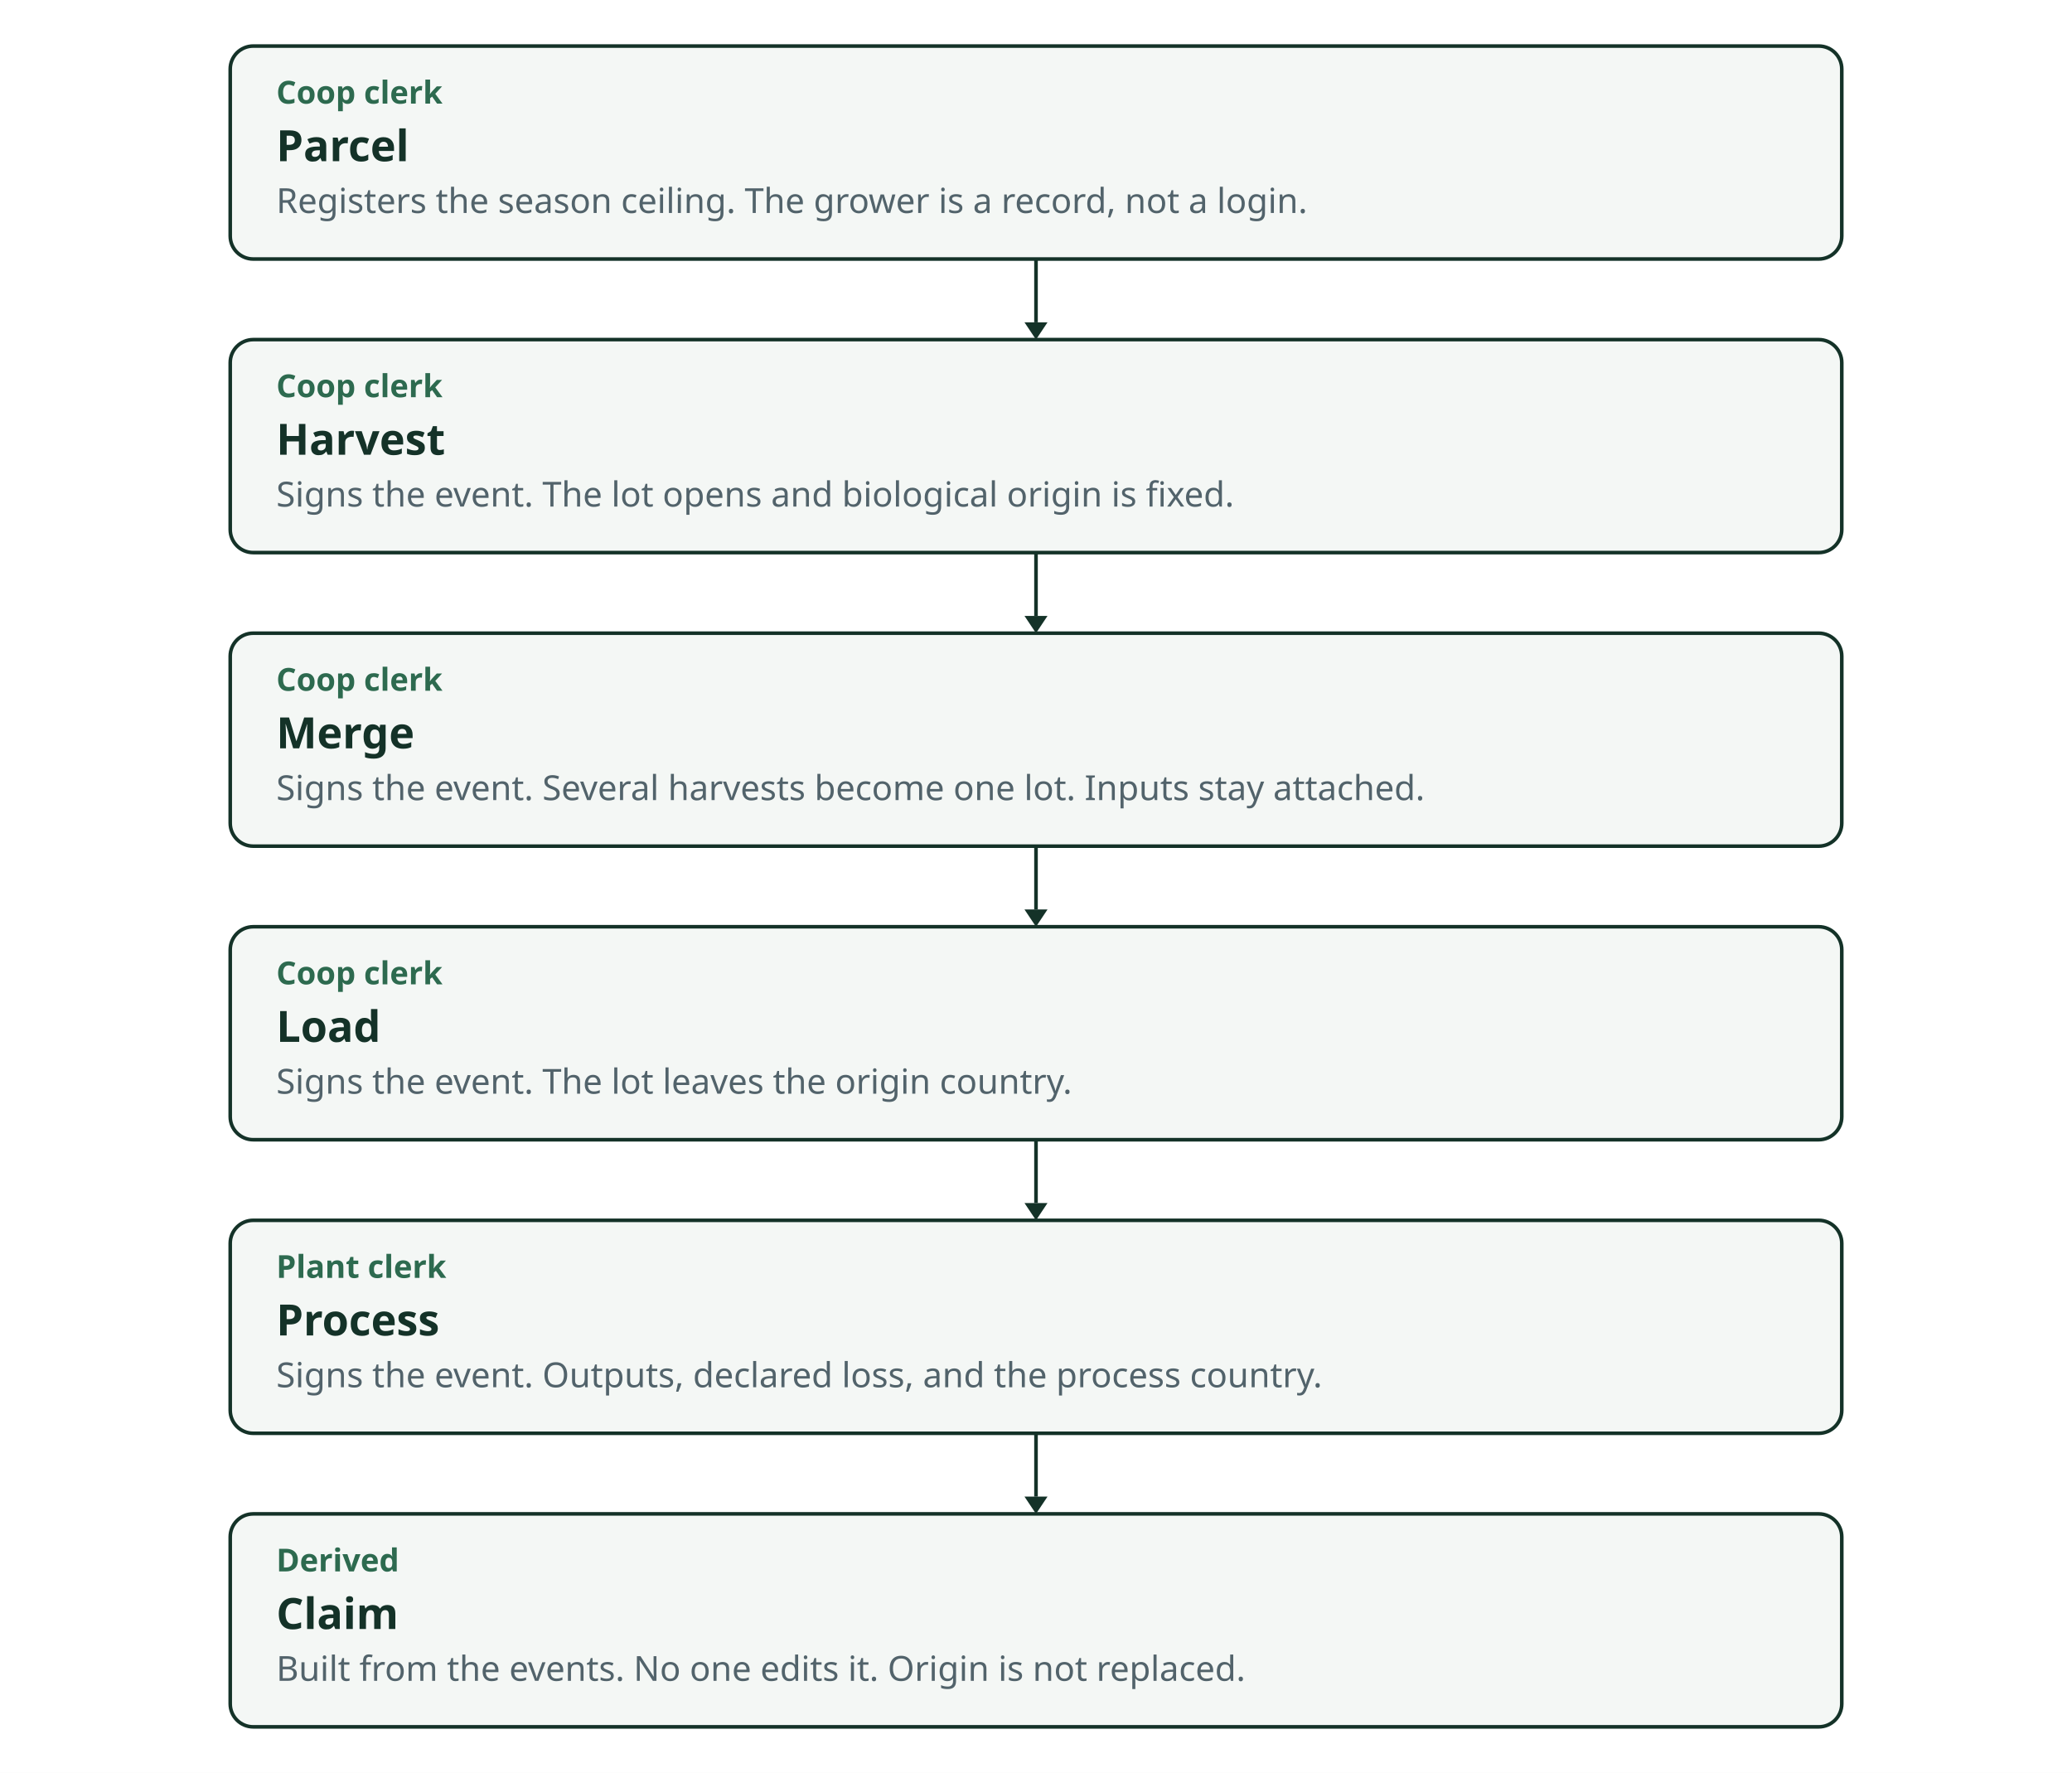
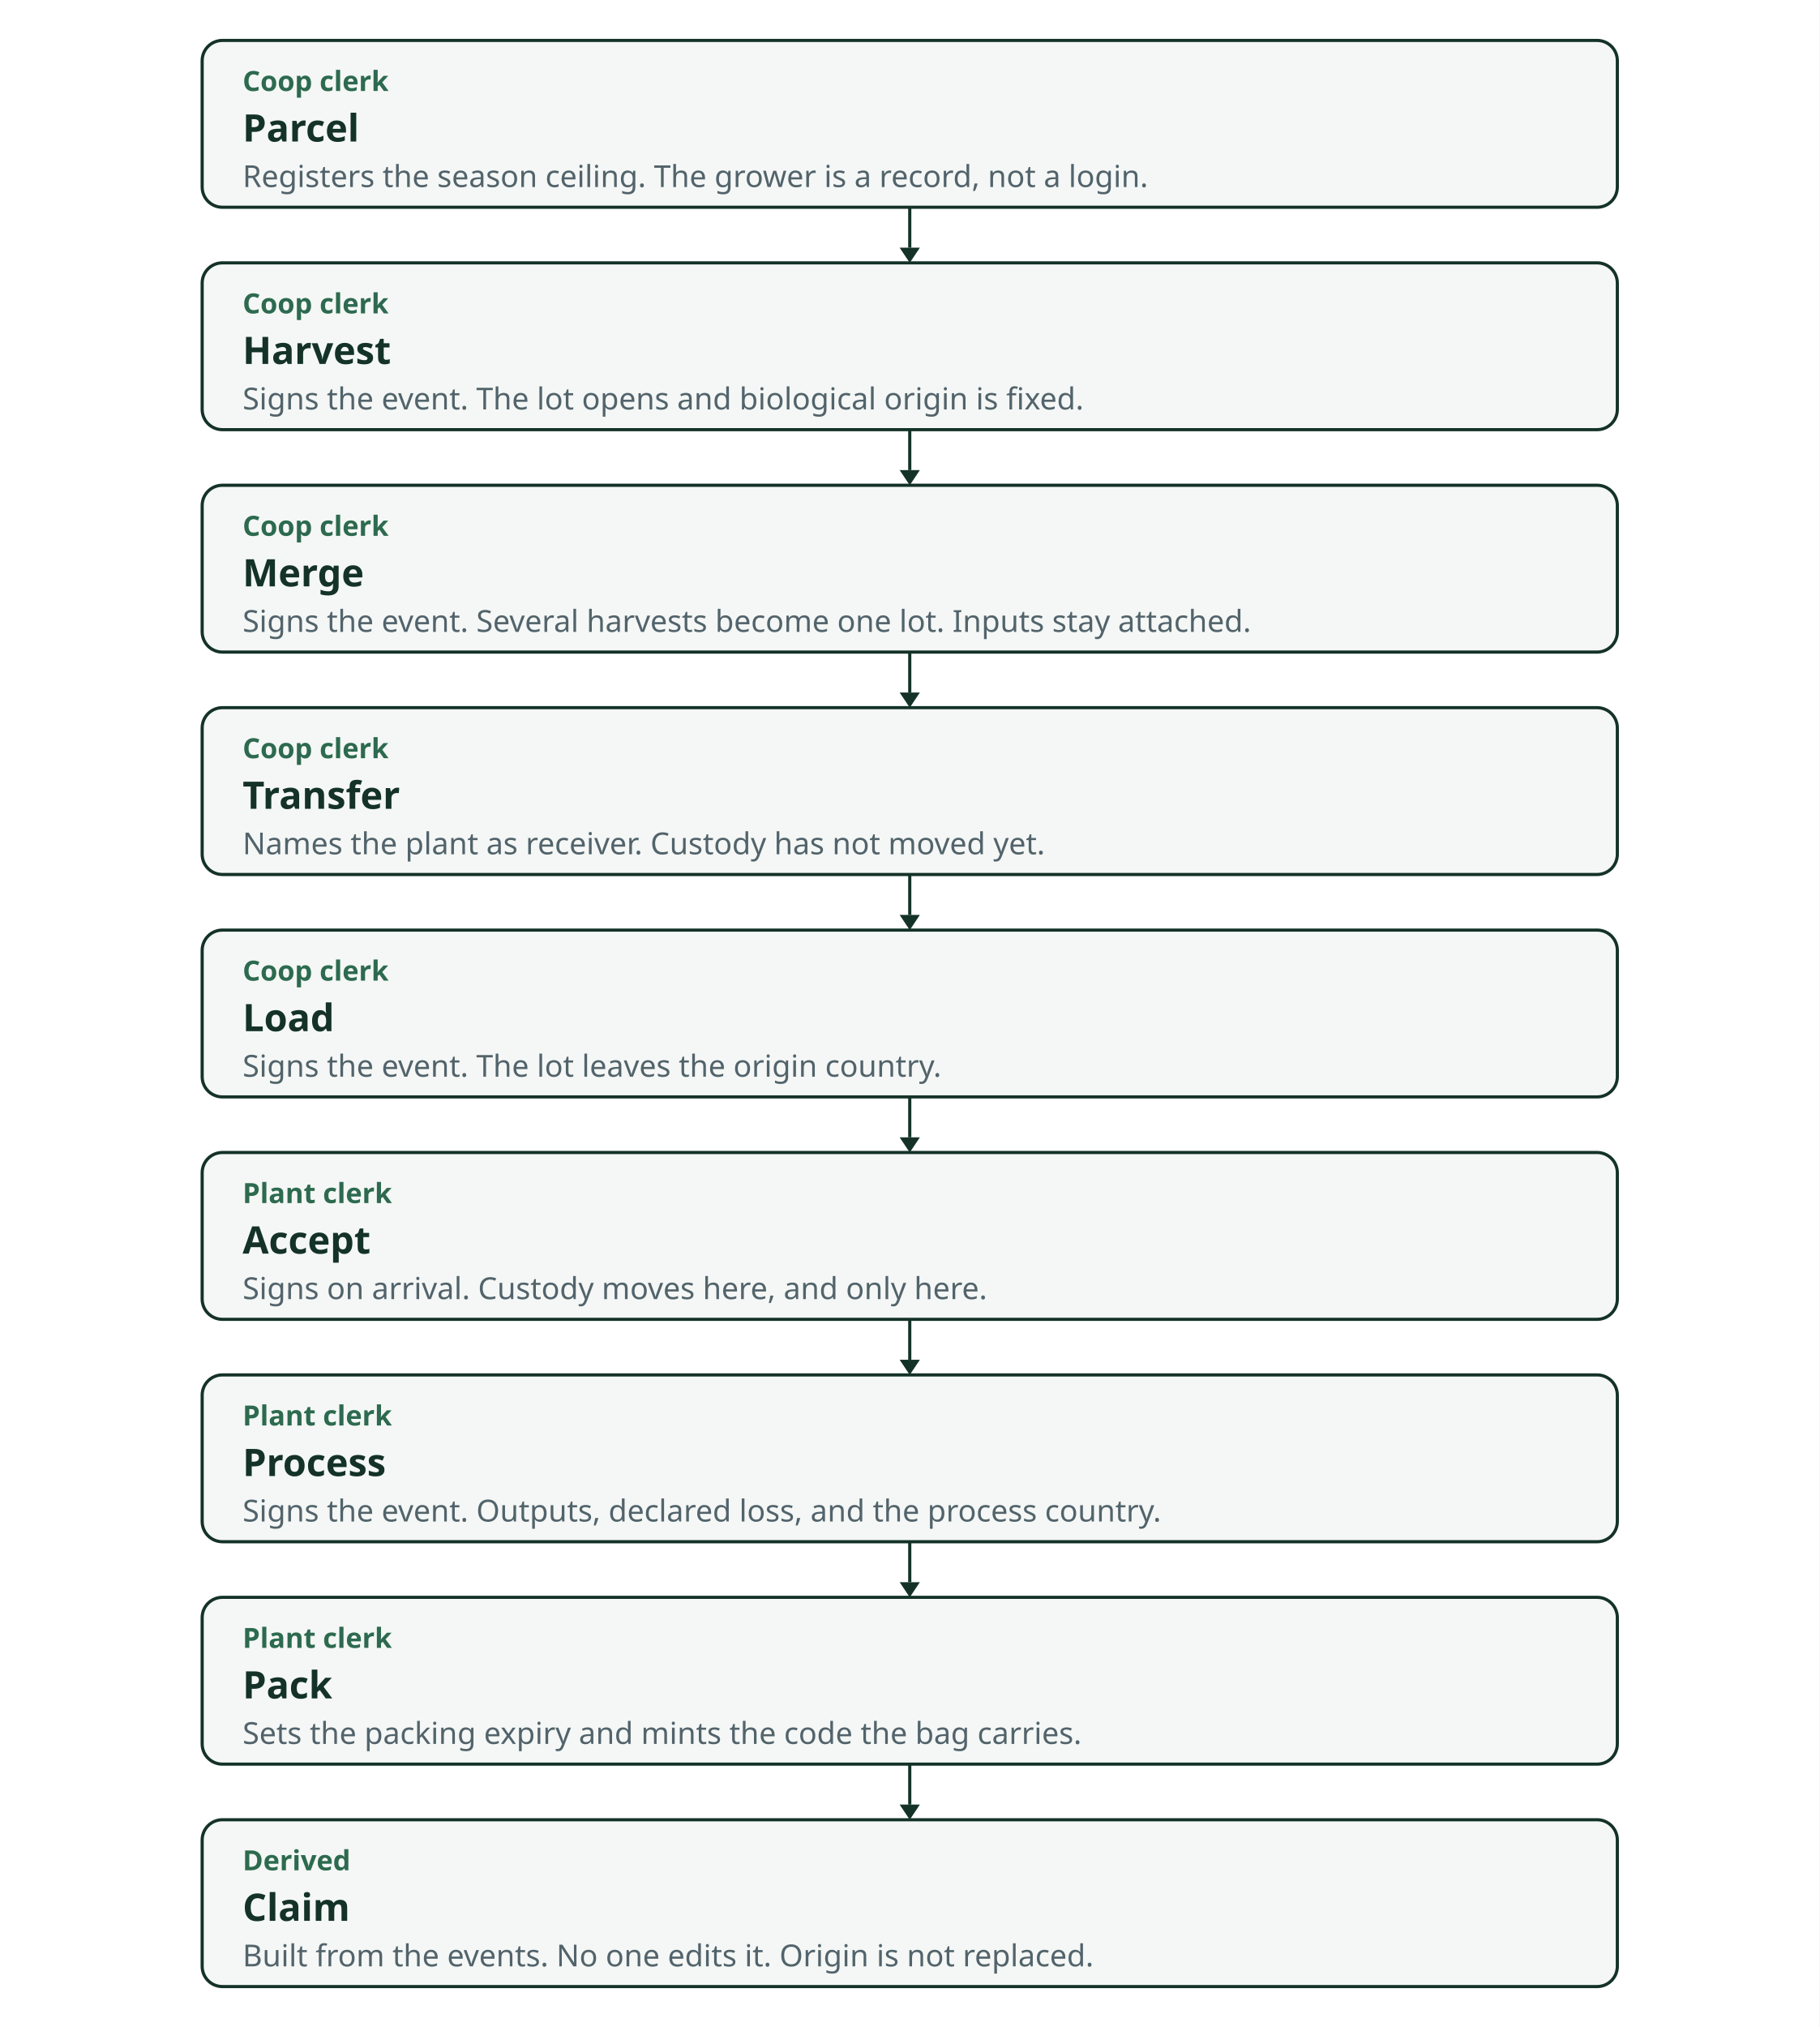
- <svg xmlns="http://www.w3.org/2000/svg" width="720" height="616" viewBox="0 0 720 616" role="img">
+ <svg xmlns="http://www.w3.org/2000/svg" width="720" height="802" viewBox="0 0 720 802" role="img">
  <style>
    .title { font: 600 15px Calibri, Segoe UI, sans-serif; fill: #143228; }
    .sub { font: 400 12px Calibri, Segoe UI, sans-serif; fill: #52636B; }
    .chip { font: 600 11px Calibri, Segoe UI, sans-serif; fill: #2D6A4F; }
    .head { font: 600 13px Calibri, Segoe UI, sans-serif; fill: #143228; }
    .small { font: 400 11px Calibri, Segoe UI, sans-serif; fill: #1F2937; }
    .muted { font: 400 11px Calibri, Segoe UI, sans-serif; fill: #52636B; }
    .on { font: 600 11px Calibri, Segoe UI, sans-serif; fill: #143228; }
    .later { font: 600 11px Calibri, Segoe UI, sans-serif; fill: #52636B; }
  </style>
-   <rect width="720" height="616" fill="#ffffff" />
-   <rect x="80" y="16" width="560" height="74" rx="8" fill="#F4F7F5" stroke="#143228" stroke-width="1.25" />
+   <rect width="720" height="802" fill="#ffffff" />
+   <rect x="80" y="16" width="560" height="66" rx="8" fill="#F4F7F5" stroke="#143228" stroke-width="1.25" />
  <text class="chip" x="96" y="36">Coop clerk</text>
  <text class="title" x="96" y="56">Parcel</text>
  <text class="sub" x="96" y="74">Registers the season ceiling. The grower is a record, not a login.</text>
-   <line x1="360" y1="90" x2="360" y2="112" stroke="#143228" stroke-width="1.25" />
-   <polygon points="356,112 364,112 360,118" fill="#143228" />
-   <rect x="80" y="118" width="560" height="74" rx="8" fill="#F4F7F5" stroke="#143228" stroke-width="1.25" />
-   <text class="chip" x="96" y="138">Coop clerk</text>
-   <text class="title" x="96" y="158">Harvest</text>
-   <text class="sub" x="96" y="176">Signs the event. The lot opens and biological origin is fixed.</text>
-   <line x1="360" y1="192" x2="360" y2="214" stroke="#143228" stroke-width="1.25" />
-   <polygon points="356,214 364,214 360,220" fill="#143228" />
-   <rect x="80" y="220" width="560" height="74" rx="8" fill="#F4F7F5" stroke="#143228" stroke-width="1.25" />
-   <text class="chip" x="96" y="240">Coop clerk</text>
-   <text class="title" x="96" y="260">Merge</text>
-   <text class="sub" x="96" y="278">Signs the event. Several harvests become one lot. Inputs stay attached.</text>
-   <line x1="360" y1="294" x2="360" y2="316" stroke="#143228" stroke-width="1.25" />
-   <polygon points="356,316 364,316 360,322" fill="#143228" />
-   <rect x="80" y="322" width="560" height="74" rx="8" fill="#F4F7F5" stroke="#143228" stroke-width="1.25" />
-   <text class="chip" x="96" y="342">Coop clerk</text>
-   <text class="title" x="96" y="362">Load</text>
-   <text class="sub" x="96" y="380">Signs the event. The lot leaves the origin country.</text>
-   <line x1="360" y1="396" x2="360" y2="418" stroke="#143228" stroke-width="1.25" />
-   <polygon points="356,418 364,418 360,424" fill="#143228" />
-   <rect x="80" y="424" width="560" height="74" rx="8" fill="#F4F7F5" stroke="#143228" stroke-width="1.25" />
-   <text class="chip" x="96" y="444">Plant clerk</text>
-   <text class="title" x="96" y="464">Process</text>
-   <text class="sub" x="96" y="482">Signs the event. Outputs, declared loss, and the process country.</text>
-   <line x1="360" y1="498" x2="360" y2="520" stroke="#143228" stroke-width="1.25" />
-   <polygon points="356,520 364,520 360,526" fill="#143228" />
-   <rect x="80" y="526" width="560" height="74" rx="8" fill="#F4F7F5" stroke="#143228" stroke-width="1.25" />
-   <text class="chip" x="96" y="546">Derived</text>
-   <text class="title" x="96" y="566">Claim</text>
-   <text class="sub" x="96" y="584">Built from the events. No one edits it. Origin is not replaced.</text>
+   <line x1="360" y1="82" x2="360" y2="98" stroke="#143228" stroke-width="1.25" />
+   <polygon points="356,98 364,98 360,104" fill="#143228" />
+   <rect x="80" y="104" width="560" height="66" rx="8" fill="#F4F7F5" stroke="#143228" stroke-width="1.25" />
+   <text class="chip" x="96" y="124">Coop clerk</text>
+   <text class="title" x="96" y="144">Harvest</text>
+   <text class="sub" x="96" y="162">Signs the event. The lot opens and biological origin is fixed.</text>
+   <line x1="360" y1="170" x2="360" y2="186" stroke="#143228" stroke-width="1.25" />
+   <polygon points="356,186 364,186 360,192" fill="#143228" />
+   <rect x="80" y="192" width="560" height="66" rx="8" fill="#F4F7F5" stroke="#143228" stroke-width="1.25" />
+   <text class="chip" x="96" y="212">Coop clerk</text>
+   <text class="title" x="96" y="232">Merge</text>
+   <text class="sub" x="96" y="250">Signs the event. Several harvests become one lot. Inputs stay attached.</text>
+   <line x1="360" y1="258" x2="360" y2="274" stroke="#143228" stroke-width="1.25" />
+   <polygon points="356,274 364,274 360,280" fill="#143228" />
+   <rect x="80" y="280" width="560" height="66" rx="8" fill="#F4F7F5" stroke="#143228" stroke-width="1.25" />
+   <text class="chip" x="96" y="300">Coop clerk</text>
+   <text class="title" x="96" y="320">Transfer</text>
+   <text class="sub" x="96" y="338">Names the plant as receiver. Custody has not moved yet.</text>
+   <line x1="360" y1="346" x2="360" y2="362" stroke="#143228" stroke-width="1.25" />
+   <polygon points="356,362 364,362 360,368" fill="#143228" />
+   <rect x="80" y="368" width="560" height="66" rx="8" fill="#F4F7F5" stroke="#143228" stroke-width="1.25" />
+   <text class="chip" x="96" y="388">Coop clerk</text>
+   <text class="title" x="96" y="408">Load</text>
+   <text class="sub" x="96" y="426">Signs the event. The lot leaves the origin country.</text>
+   <line x1="360" y1="434" x2="360" y2="450" stroke="#143228" stroke-width="1.25" />
+   <polygon points="356,450 364,450 360,456" fill="#143228" />
+   <rect x="80" y="456" width="560" height="66" rx="8" fill="#F4F7F5" stroke="#143228" stroke-width="1.25" />
+   <text class="chip" x="96" y="476">Plant clerk</text>
+   <text class="title" x="96" y="496">Accept</text>
+   <text class="sub" x="96" y="514">Signs on arrival. Custody moves here, and only here.</text>
+   <line x1="360" y1="522" x2="360" y2="538" stroke="#143228" stroke-width="1.25" />
+   <polygon points="356,538 364,538 360,544" fill="#143228" />
+   <rect x="80" y="544" width="560" height="66" rx="8" fill="#F4F7F5" stroke="#143228" stroke-width="1.25" />
+   <text class="chip" x="96" y="564">Plant clerk</text>
+   <text class="title" x="96" y="584">Process</text>
+   <text class="sub" x="96" y="602">Signs the event. Outputs, declared loss, and the process country.</text>
+   <line x1="360" y1="610" x2="360" y2="626" stroke="#143228" stroke-width="1.25" />
+   <polygon points="356,626 364,626 360,632" fill="#143228" />
+   <rect x="80" y="632" width="560" height="66" rx="8" fill="#F4F7F5" stroke="#143228" stroke-width="1.25" />
+   <text class="chip" x="96" y="652">Plant clerk</text>
+   <text class="title" x="96" y="672">Pack</text>
+   <text class="sub" x="96" y="690">Sets the packing expiry and mints the code the bag carries.</text>
+   <line x1="360" y1="698" x2="360" y2="714" stroke="#143228" stroke-width="1.25" />
+   <polygon points="356,714 364,714 360,720" fill="#143228" />
+   <rect x="80" y="720" width="560" height="66" rx="8" fill="#F4F7F5" stroke="#143228" stroke-width="1.25" />
+   <text class="chip" x="96" y="740">Derived</text>
+   <text class="title" x="96" y="760">Claim</text>
+   <text class="sub" x="96" y="778">Built from the events. No one edits it. Origin is not replaced.</text>
</svg>
